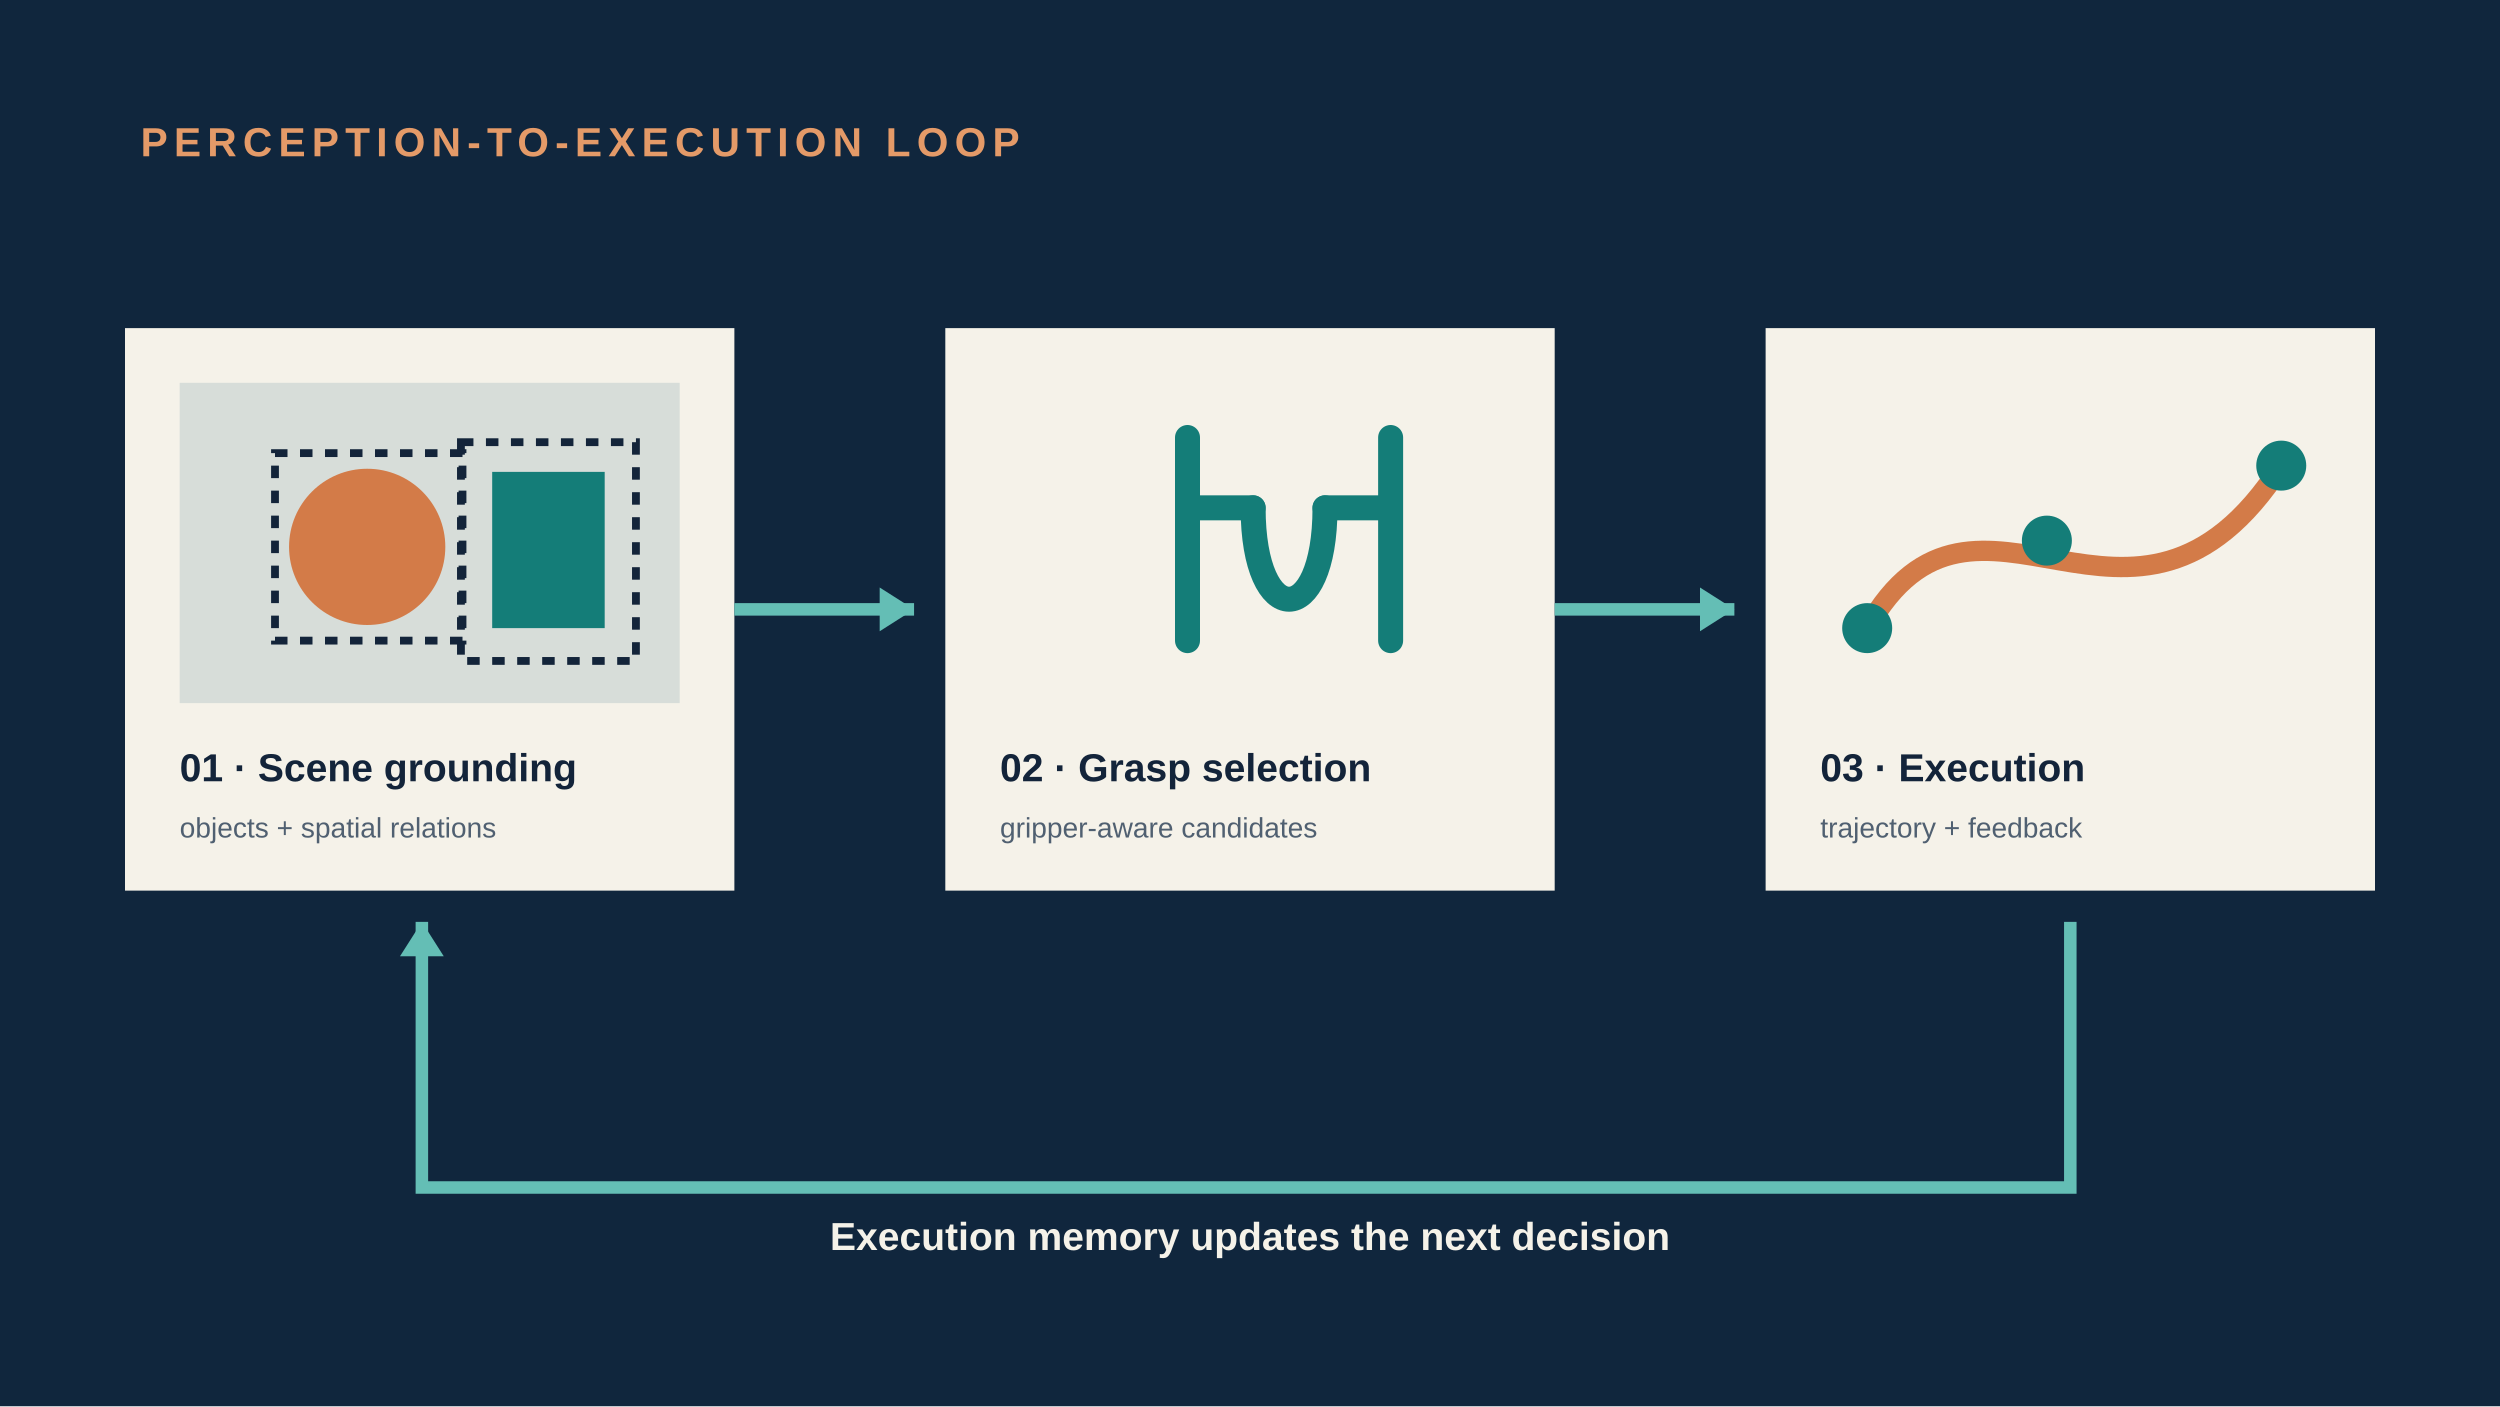
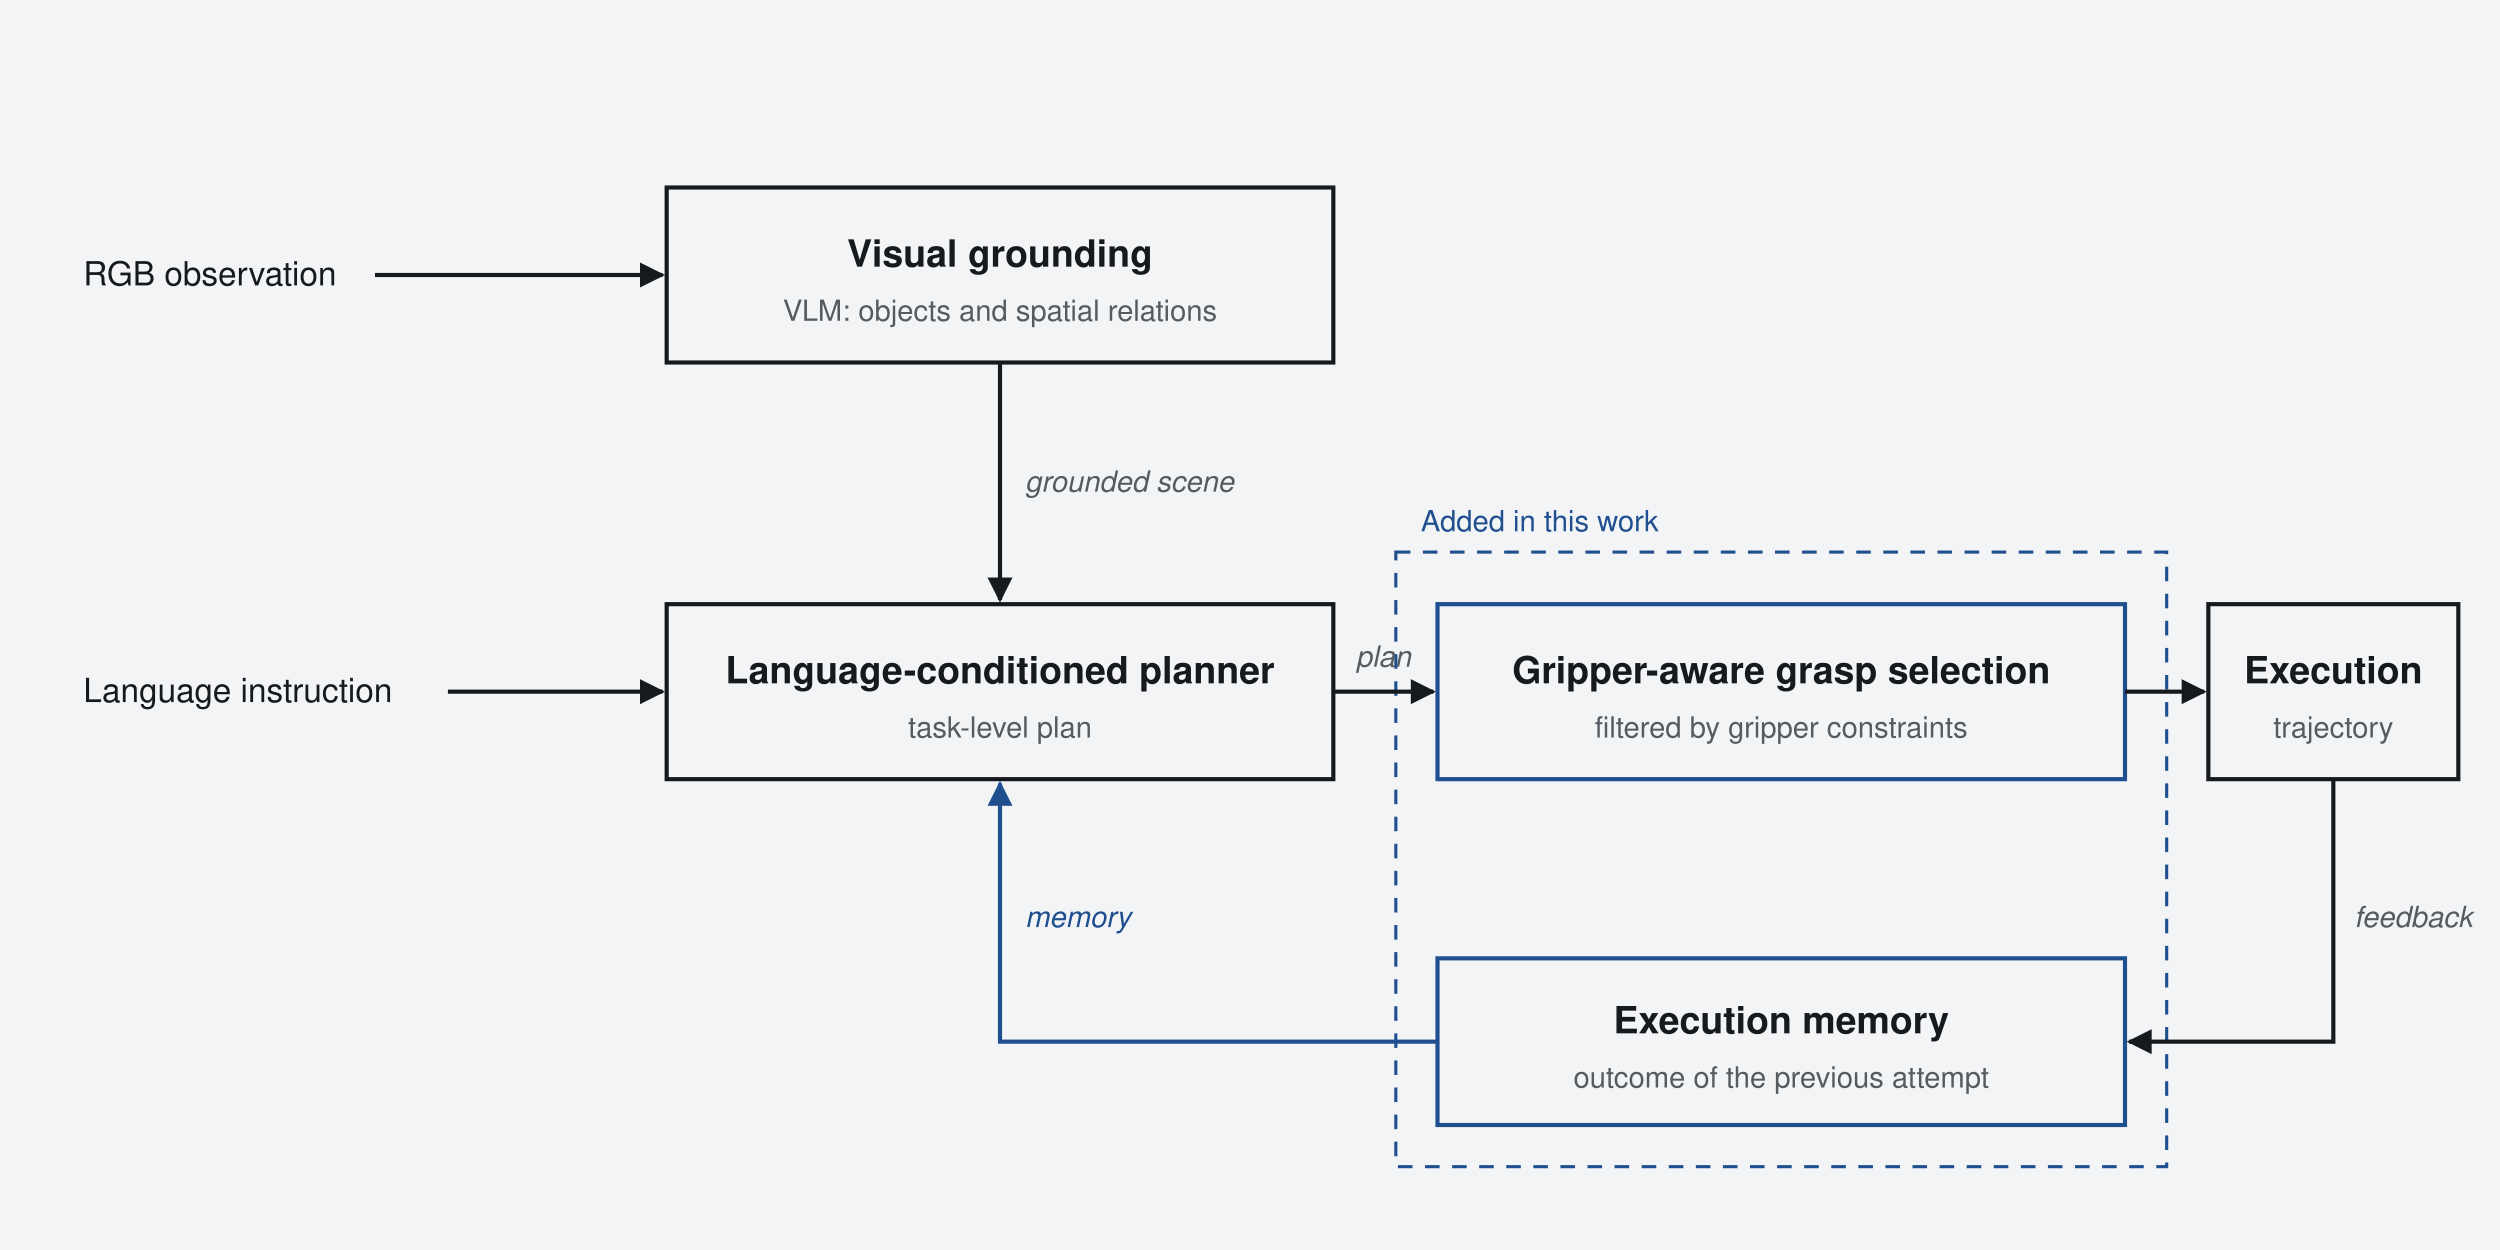
- <svg xmlns="http://www.w3.org/2000/svg" viewBox="0 0 1600 900">
-   <rect width="1600" height="900" fill="#10263d" />
-   <text x="90" y="100" fill="#e49a68" font-family="Arial" font-size="26" font-weight="700" letter-spacing="4">PERCEPTION-TO-EXECUTION LOOP</text>
-   <g font-family="Arial">
-     <g transform="translate(80 210)">
-       <rect width="390" height="360" fill="#f5f2e9" />
-       <rect x="35" y="35" width="320" height="205" fill="#d7ddd9" />
-       <circle cx="155" cy="140" r="50" fill="#d37b48" />
-       <rect x="235" y="92" width="72" height="100" fill="#147d78" />
-       <g fill="none" stroke="#13243a" stroke-width="5" stroke-dasharray="8 8">
-         <rect x="96" y="80" width="120" height="120" />
-         <rect x="215" y="73" width="112" height="140" />
-       </g>
-       <text x="35" y="290" fill="#13243a" font-size="25" font-weight="700">01 · Scene grounding</text>
-       <text x="35" y="326" fill="#506071" font-size="18">objects + spatial relations</text>
-     </g>
-     <g transform="translate(605 210)">
-       <rect width="390" height="360" fill="#f5f2e9" />
-       <g transform="translate(105 45)" fill="none" stroke="#147d78" stroke-width="16" stroke-linecap="round">
-         <path d="M50 25v130M180 25v130M50 70h42M138 70h42" />
-         <path d="M92 70c0 78 46 78 46 0" />
-       </g>
-       <text x="35" y="290" fill="#13243a" font-size="25" font-weight="700">02 · Grasp selection</text>
-       <text x="35" y="326" fill="#506071" font-size="18">gripper-aware candidates</text>
-     </g>
-     <g transform="translate(1130 210)">
-       <rect width="390" height="360" fill="#f5f2e9" />
-       <path d="M65 192C135 68 235 235 330 88" fill="none" stroke="#d37b48" stroke-width="13" stroke-linecap="round" />
-       <g fill="#147d78">
-         <circle cx="65" cy="192" r="16" />
-         <circle cx="180" cy="136" r="16" />
-         <circle cx="330" cy="88" r="16" />
-       </g>
-       <text x="35" y="290" fill="#13243a" font-size="25" font-weight="700">03 · Execution</text>
-       <text x="35" y="326" fill="#506071" font-size="18">trajectory + feedback</text>
-     </g>
-     <g fill="none" stroke="#64beb5" stroke-width="8">
-       <path d="M470 390h115M995 390h115M1325 590v170H270V590" />
-     </g>
-     <g fill="#64beb5">
-       <path d="m585 390-22-14v28zM1110 390l-22-14v28zM270 590l-14 22h28z" />
-     </g>
-     <text x="800" y="800" fill="#f5f2e9" text-anchor="middle" font-size="25" font-weight="700">Execution memory updates the next decision</text>
+ <svg xmlns="http://www.w3.org/2000/svg" viewBox="0 0 1200 600" role="img" aria-labelledby="t" font-family="Helvetica Neue, Helvetica, Arial, sans-serif">
+   <defs>
+     <marker id="a" viewBox="0 0 10 10" refX="9" refY="5" markerWidth="6" markerHeight="6" orient="auto-start-reverse">
+       <path d="M0 0L10 5L0 10z" fill="#16191d" />
+     </marker>
+     <marker id="at" viewBox="0 0 10 10" refX="9" refY="5" markerWidth="6" markerHeight="6" orient="auto-start-reverse">
+       <path d="M0 0L10 5L0 10z" fill="#1f4f8f" />
+     </marker>
+   </defs>
+   <rect width="1200" height="600" fill="#f3f4f5" />
+   <rect x="670" y="265" width="370" height="295" fill="none" stroke="#1f4f8f" stroke-width="1.5" stroke-dasharray="7 6" />
+   <text x="682" y="255" font-size="14" fill="#1f4f8f">Added in this work</text>
+   <g font-size="16" fill="#16191d">
+     <text x="40" y="137">RGB observation</text>
+     <text x="40" y="337">Language instruction</text>
+   </g>
+   <g fill="none" stroke="#16191d" stroke-width="2" marker-end="url(#a)">
+     <path d="M180 132H318" />
+     <path d="M215 332H318" />
+   </g>
+   <g fill="#f3f4f5" stroke="#16191d" stroke-width="2">
+     <rect x="320" y="90" width="320" height="84" />
+     <rect x="320" y="290" width="320" height="84" />
+     <rect x="1060" y="290" width="120" height="84" />
+   </g>
+   <g fill="#f3f4f5" stroke="#1f4f8f" stroke-width="2">
+     <rect x="690" y="290" width="330" height="84" />
+     <rect x="690" y="460" width="330" height="80" />
+   </g>
+   <g font-size="18" font-weight="600" fill="#16191d" text-anchor="middle">
+     <text x="480" y="128">Visual grounding</text>
+     <text x="480" y="328">Language-conditioned planner</text>
+     <text x="855" y="328">Gripper-aware grasp selection</text>
+     <text x="1120" y="328">Execution</text>
+     <text x="855" y="496">Execution memory</text>
+   </g>
+   <g font-size="14" fill="#545b61" text-anchor="middle">
+     <text x="480" y="154">VLM: objects and spatial relations</text>
+     <text x="480" y="354">task-level plan</text>
+     <text x="855" y="354">filtered by gripper constraints</text>
+     <text x="1120" y="354">trajectory</text>
+     <text x="855" y="522">outcome of the previous attempt</text>
+   </g>
+   <g fill="none" stroke="#16191d" stroke-width="2" marker-end="url(#a)">
+     <path d="M480 174V288" />
+     <path d="M640 332H688" />
+     <path d="M1020 332H1058" />
+     <path d="M1120 374V500H1022" />
+   </g>
+   <path d="M690 500H480V376" fill="none" stroke="#1f4f8f" stroke-width="2" marker-end="url(#at)" />
+   <g font-size="14" font-style="italic" fill="#545b61">
+     <text x="492" y="236">grounded scene</text>
+     <text x="664" y="320" text-anchor="middle">plan</text>
+     <text x="1130" y="445">feedback</text>
+     <text x="492" y="445" fill="#1f4f8f">memory</text>
  </g>
</svg>
